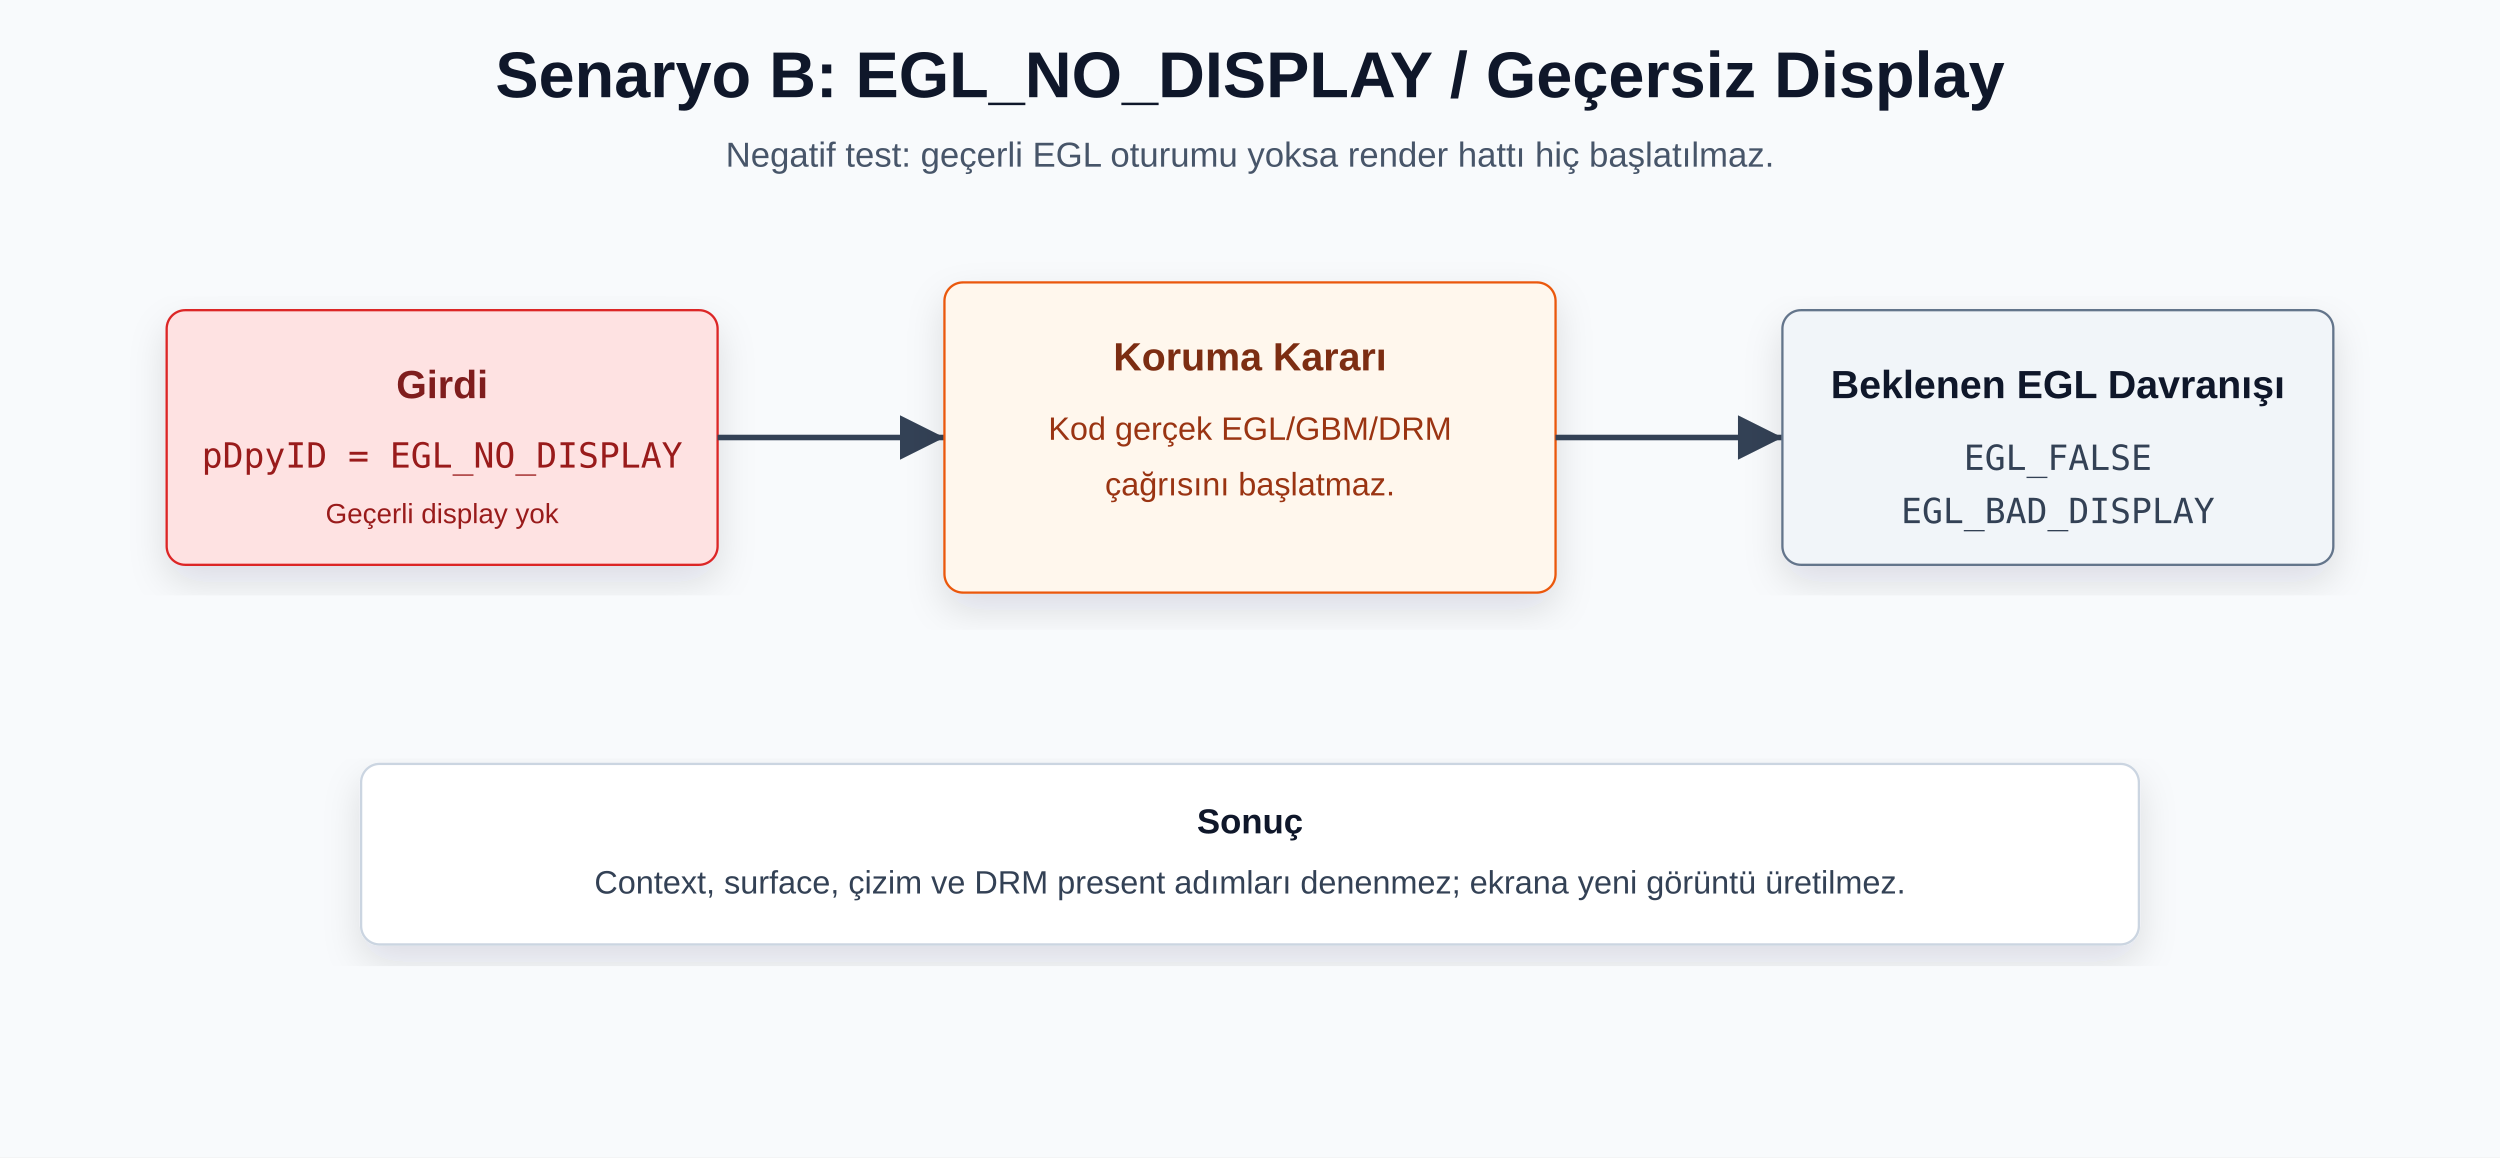
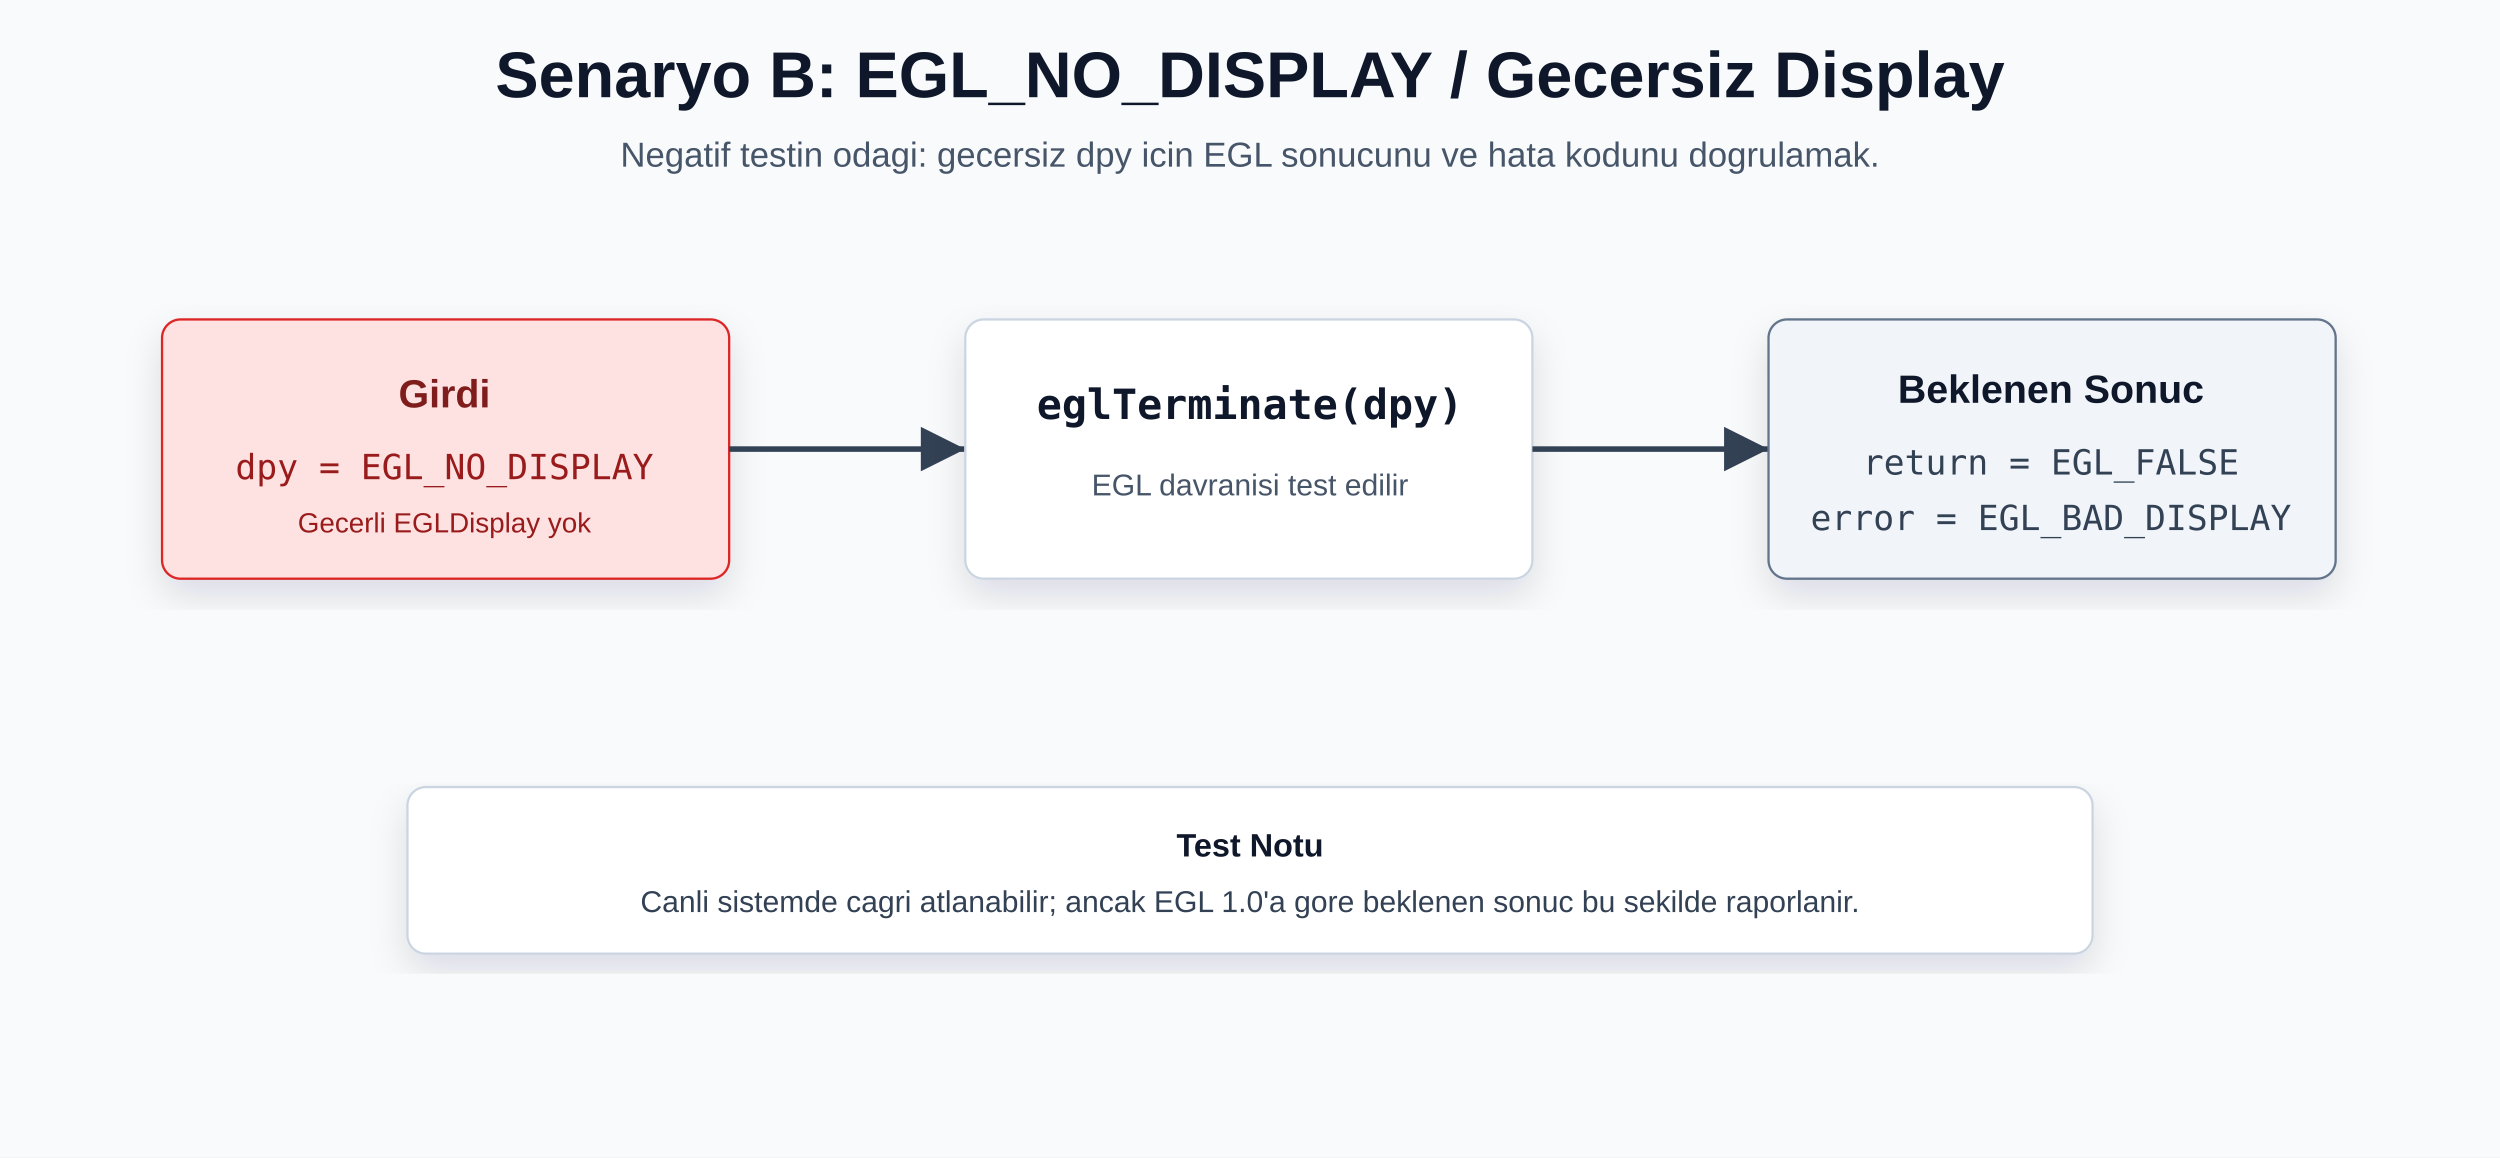
<svg xmlns="http://www.w3.org/2000/svg" width="1080" height="500" viewBox="0 0 1080 500" role="img" aria-labelledby="title desc">
  <defs>
    <marker id="arrow" markerWidth="12" markerHeight="12" refX="10" refY="6" orient="auto" markerUnits="strokeWidth">
      <path d="M2,2 L10,6 L2,10 Z" fill="#334155" />
    </marker>
    <filter id="shadow" x="-12%" y="-12%" width="124%" height="124%">
      <feDropShadow dx="0" dy="7" stdDeviation="8" flood-color="#0f172a" flood-opacity="0.12" />
    </filter>
  </defs>
  <rect width="1080" height="500" fill="#f8fafc" />
-   <text x="540" y="42" text-anchor="middle" font-family="Segoe UI, Arial, sans-serif" font-size="28" font-weight="700" fill="#0f172a">Senaryo B: EGL_NO_DISPLAY / Geçersiz Display</text>
-   <text x="540" y="72" text-anchor="middle" font-family="Segoe UI, Arial, sans-serif" font-size="15" fill="#475569">Negatif test: geçerli EGL oturumu yoksa render hattı hiç başlatılmaz.</text>
-   <rect x="72" y="134" width="238" height="110" rx="8" fill="#fee2e2" stroke="#dc2626" filter="url(#shadow)" />
-   <text x="191" y="172" text-anchor="middle" font-family="Segoe UI, Arial, sans-serif" font-size="17" font-weight="700" fill="#7f1d1d">Girdi</text>
-   <text x="191" y="202" text-anchor="middle" font-family="Consolas, Menlo, monospace" font-size="15" fill="#991b1b">pDpyID = EGL_NO_DISPLAY</text>
-   <text x="191" y="226" text-anchor="middle" font-family="Segoe UI, Arial, sans-serif" font-size="12" fill="#991b1b">Geçerli display yok</text>
-   <line x1="310" y1="189" x2="408" y2="189" stroke="#334155" stroke-width="2.4" marker-end="url(#arrow)" />
-   <rect x="408" y="122" width="264" height="134" rx="8" fill="#fff7ed" stroke="#ea580c" filter="url(#shadow)" />
-   <text x="540" y="160" text-anchor="middle" font-family="Segoe UI, Arial, sans-serif" font-size="17" font-weight="700" fill="#7c2d12">Koruma Kararı</text>
-   <text x="540" y="190" text-anchor="middle" font-family="Segoe UI, Arial, sans-serif" font-size="14" fill="#9a3412">Kod gerçek EGL/GBM/DRM</text>
-   <text x="540" y="214" text-anchor="middle" font-family="Segoe UI, Arial, sans-serif" font-size="14" fill="#9a3412">çağrısını başlatmaz.</text>
-   <line x1="672" y1="189" x2="770" y2="189" stroke="#334155" stroke-width="2.4" marker-end="url(#arrow)" />
-   <rect x="770" y="134" width="238" height="110" rx="8" fill="#f1f5f9" stroke="#64748b" filter="url(#shadow)" />
-   <text x="889" y="172" text-anchor="middle" font-family="Segoe UI, Arial, sans-serif" font-size="17" font-weight="700" fill="#0f172a">Beklenen EGL Davranışı</text>
-   <text x="889" y="203" text-anchor="middle" font-family="Consolas, Menlo, monospace" font-size="15" fill="#334155">EGL_FALSE</text>
-   <text x="889" y="226" text-anchor="middle" font-family="Consolas, Menlo, monospace" font-size="15" fill="#334155">EGL_BAD_DISPLAY</text>
-   <rect x="156" y="330" width="768" height="78" rx="8" fill="#ffffff" stroke="#cbd5e1" filter="url(#shadow)" />
-   <text x="540" y="360" text-anchor="middle" font-family="Segoe UI, Arial, sans-serif" font-size="15" font-weight="700" fill="#0f172a">Sonuç</text>
-   <text x="540" y="386" text-anchor="middle" font-family="Segoe UI, Arial, sans-serif" font-size="14" fill="#334155">Context, surface, çizim ve DRM present adımları denenmez; ekrana yeni görüntü üretilmez.</text>
+   <text x="540" y="42" text-anchor="middle" font-family="Segoe UI, Arial, sans-serif" font-size="28" font-weight="700" fill="#0f172a">Senaryo B: EGL_NO_DISPLAY / Gecersiz Display</text>
+   <text x="540" y="72" text-anchor="middle" font-family="Segoe UI, Arial, sans-serif" font-size="15" fill="#475569">Negatif testin odagi: gecersiz dpy icin EGL sonucunu ve hata kodunu dogrulamak.</text>
+   <rect x="70" y="138" width="245" height="112" rx="8" fill="#fee2e2" stroke="#dc2626" filter="url(#shadow)" />
+   <text x="192" y="176" text-anchor="middle" font-family="Segoe UI, Arial, sans-serif" font-size="17" font-weight="700" fill="#7f1d1d">Girdi</text>
+   <text x="192" y="207" text-anchor="middle" font-family="Consolas, Menlo, monospace" font-size="15" fill="#991b1b">dpy = EGL_NO_DISPLAY</text>
+   <text x="192" y="230" text-anchor="middle" font-family="Segoe UI, Arial, sans-serif" font-size="12" fill="#991b1b">Gecerli EGLDisplay yok</text>
+   <line x1="315" y1="194" x2="417" y2="194" stroke="#334155" stroke-width="2.4" marker-end="url(#arrow)" />
+   <rect x="417" y="138" width="245" height="112" rx="8" fill="#ffffff" stroke="#cbd5e1" filter="url(#shadow)" />
+   <text x="540" y="181" text-anchor="middle" font-family="Consolas, Menlo, monospace" font-size="18" font-weight="700" fill="#0f172a">eglTerminate(dpy)</text>
+   <text x="540" y="214" text-anchor="middle" font-family="Segoe UI, Arial, sans-serif" font-size="13" fill="#475569">EGL davranisi test edilir</text>
+   <line x1="662" y1="194" x2="764" y2="194" stroke="#334155" stroke-width="2.4" marker-end="url(#arrow)" />
+   <rect x="764" y="138" width="245" height="112" rx="8" fill="#f1f5f9" stroke="#64748b" filter="url(#shadow)" />
+   <text x="886" y="174" text-anchor="middle" font-family="Segoe UI, Arial, sans-serif" font-size="17" font-weight="700" fill="#0f172a">Beklenen Sonuc</text>
+   <text x="886" y="205" text-anchor="middle" font-family="Consolas, Menlo, monospace" font-size="15" fill="#334155">return = EGL_FALSE</text>
+   <text x="886" y="229" text-anchor="middle" font-family="Consolas, Menlo, monospace" font-size="15" fill="#334155">error = EGL_BAD_DISPLAY</text>
+   <rect x="176" y="340" width="728" height="72" rx="8" fill="#ffffff" stroke="#cbd5e1" filter="url(#shadow)" />
+   <text x="540" y="370" text-anchor="middle" font-family="Segoe UI, Arial, sans-serif" font-size="14" font-weight="700" fill="#0f172a">Test Notu</text>
+   <text x="540" y="394" text-anchor="middle" font-family="Segoe UI, Arial, sans-serif" font-size="13" fill="#334155">Canli sistemde cagri atlanabilir; ancak EGL 1.0'a gore beklenen sonuc bu sekilde raporlanir.</text>
</svg>
